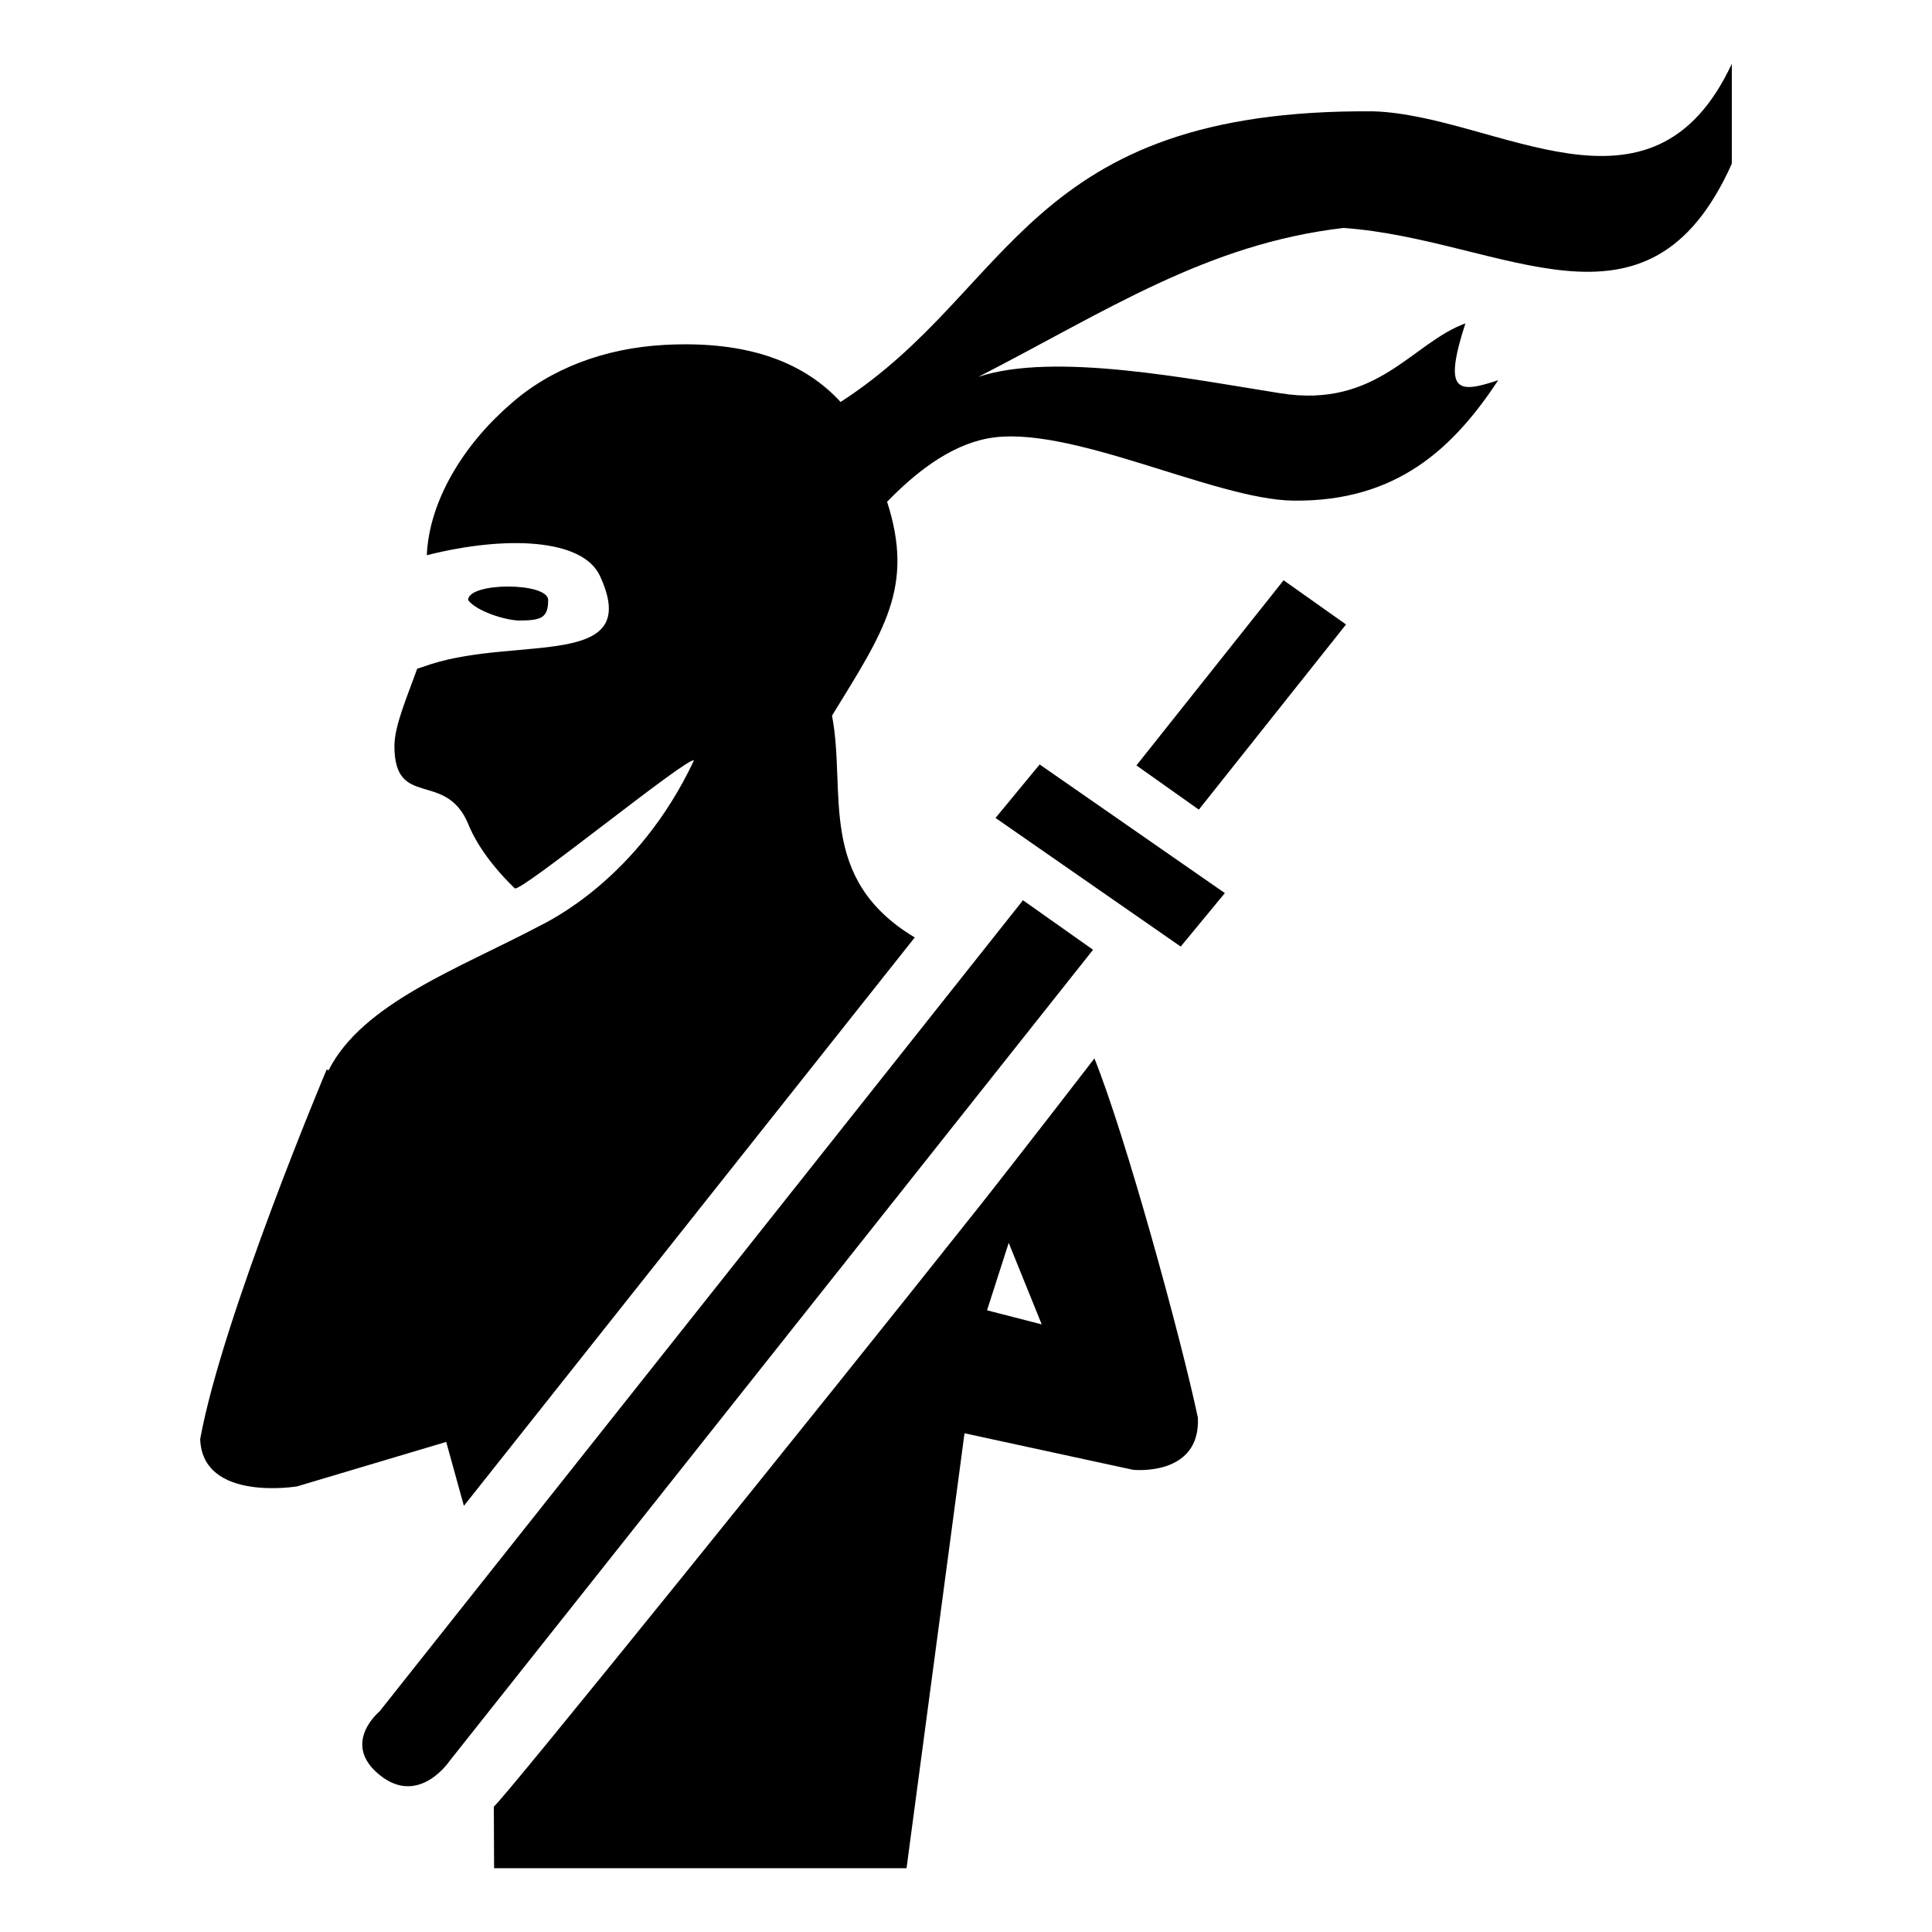
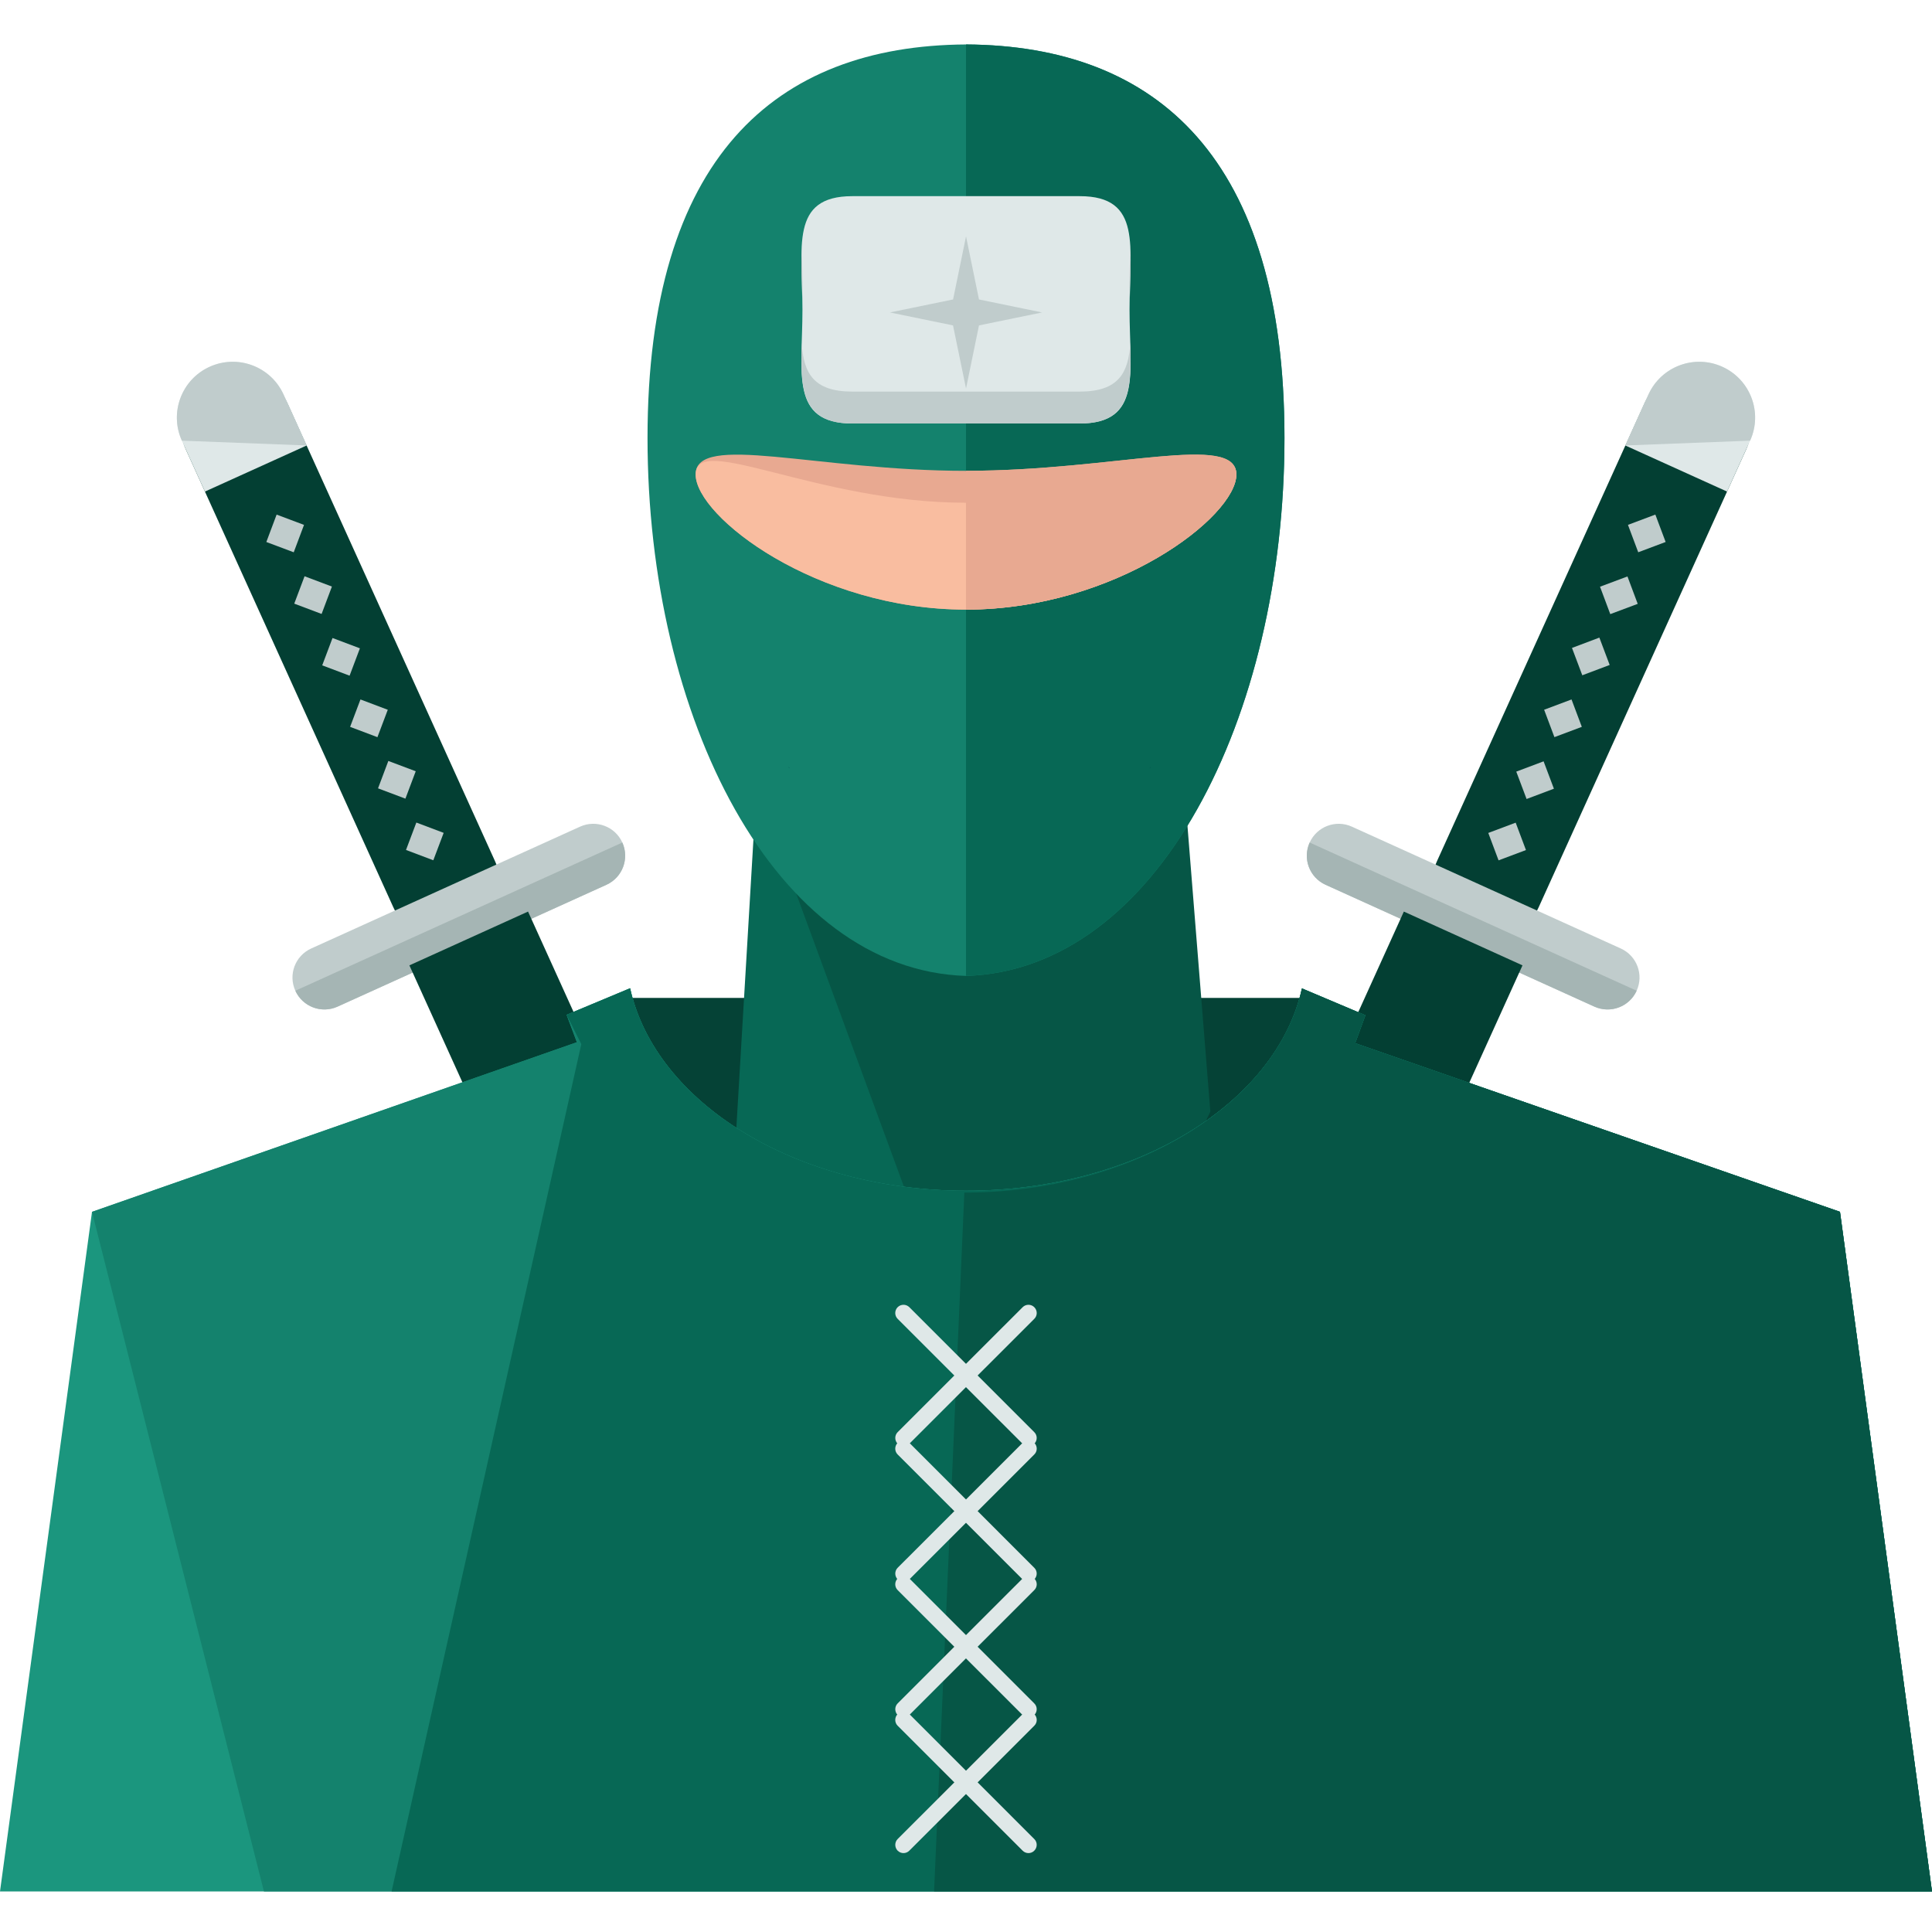
- <svg xmlns="http://www.w3.org/2000/svg" width="800px" height="800px" viewBox="0 0 512 512">
-   <path fill="#000000" d="M458.949 16.902c-21.23 45.511-62.196 13.713-94.89 12.604-92.464-.8-95.254 47.352-141.296 77.017-9.189-10.02-23.774-16.38-46.738-15.117-15.928.876-30.343 6.34-40.974 15.895-12.34 10.738-21.335 25.549-21.942 39.84 21.03-5.316 41.304-4.385 45.871 5.46 11.508 24.813-21.37 15.961-44.745 23.397-1.248.396-2.472.81-3.684 1.225-2.757 7.733-6.024 15.131-6.024 20.482 0 16.945 13.686 6.16 19.648 20.88.85 2.099 3.778 8.625 12.238 16.833 1.367 1.328 46-35.114 47.487-33.9-14.835 31.6-38.787 42.74-41.127 43.975-21.237 11.202-46.726 20.42-55.691 38.13l-.522-.168s-27.58 65.425-33.509 97.908c.575 16.747 25.672 12.545 25.672 12.545l39.527-11.785 4.686 16.94 119.482-150.627c-26.122-15.67-18.045-38.588-21.927-58.778 13.787-22.475 21.9-34.062 14.597-56.68 7.122-7.318 16.216-14.785 26.61-16.779 21.267-4.08 60.016 16.198 80.997 16.47 27.78.362 42.716-14.296 54.352-31.905-10.666 3.502-14.712 3.5-8.703-15.065-14.177 5.175-23.315 22.6-48.998 18.526-23.87-3.787-60.077-11.021-80.065-4.354 33.926-17.423 60.548-35.253 96.777-39.463 42.453 3.026 80.56 32.916 102.89-17.031zM340.169 153.78l-39.003 49.065 16.54 11.713 39.008-49.067zm-205.509 1.657c-5.303 0-10.607 1.195-10.607 3.584 2.163 2.943 9.788 5.337 13.459 5.42 5.858 0 7.755-.644 7.755-5.42 0-2.389-5.304-3.584-10.607-3.584zm140.864 47.156l-11.702 14.172L312.9 250.85l11.701-14.172zm-4.423 35.984L100.574 453.551s-10.247 8.425-.05 16.773c10.47 8.57 18.622-3.654 18.622-3.654L289.67 251.695zm18.932 41.914s-20.687 26.845-31.22 40.12c-42.147 53.119-125.718 156.698-127.942 158.156l.068 16.332H240.24l15.365-115.264 44.661 9.677s17.915 1.914 17.186-13.823c-4.626-21.768-19.228-74.864-27.42-95.198zm-22.714 48.874l8.746 21.61-14.493-3.73z" />
+ <svg xmlns="http://www.w3.org/2000/svg" version="1.1" id="Layer_1" viewBox="0 0 484.336 484.336" xml:space="preserve">
+   <path style="fill:#033F33;" d="M124.064,215.816c3.2,7.048,0.072,15.336-6.976,18.528l0,0c-7.04,3.192-15.328,0.072-18.52-6.976  L46.56,112.608c-3.192-7.04-0.08-15.336,6.968-18.528l0,0c7.048-3.184,15.336-0.072,18.52,6.976L124.064,215.816z" />
+   <path style="fill:#DFE8E8;" d="M52.56,91.952c-7.04,3.192-10.16,11.488-6.968,18.528l5.784,12.752l25.496-11.552l-5.768-12.752  C67.904,91.88,59.616,88.76,52.56,91.952z" />
+   <g>
+     <path style="fill:#C0CCCC;" d="M76.864,111.672L71.096,98.92c-3.192-7.048-11.488-10.168-18.536-6.976   c-7.04,3.192-10.16,11.488-6.968,18.528" />
+     <rect x="67.825" y="130.062" transform="matrix(-0.3515 0.9362 -0.9362 -0.3515 221.8192 113.8037)" style="fill:#C0CCCC;" width="7.336" height="7.336" />
+     <rect x="74.813" y="145.524" transform="matrix(-0.3524 0.9358 -0.9358 -0.3524 245.7547 128.3178)" style="fill:#C0CCCC;" width="7.336" height="7.328" />
+     <rect x="81.836" y="160.997" transform="matrix(-0.3528 0.9357 -0.9357 -0.3528 269.7415 142.7556)" style="fill:#C0CCCC;" width="7.328" height="7.336" />
+     <rect x="88.818" y="176.416" transform="matrix(-0.3533 0.9355 -0.9355 -0.3533 293.6292 157.1716)" style="fill:#C0CCCC;" width="7.344" height="7.32" />
+     <rect x="95.816" y="191.823" transform="matrix(-0.3524 0.9358 -0.9358 -0.3524 317.4922 171.2838)" style="fill:#C0CCCC;" width="7.336" height="7.336" />
+     <rect x="102.827" y="207.274" transform="matrix(-0.3533 0.9355 -0.9355 -0.3533 341.4567 185.8267)" style="fill:#C0CCCC;" width="7.344" height="7.32" />
+     <path style="fill:#C0CCCC;" d="M156.016,211.216c1.816,4.032,0.032,8.768-3.984,10.592l-67.408,30.544   c-4.016,1.824-8.76,0.04-10.584-3.984l0,0c-1.832-4.032-0.048-8.768,3.984-10.592l67.4-30.544   C149.456,205.408,154.192,207.192,156.016,211.216L156.016,211.216z" />
+   </g>
+   <path style="fill:#A5B5B4;" d="M156.016,211.216L156.016,211.216c1.816,4.032,0.032,8.768-3.984,10.592l-67.408,30.544  c-4.016,1.824-8.76,0.04-10.584-3.984l0,0" />
+   <g>
+     <rect x="117.149" y="231.82" transform="matrix(-0.9108 0.4129 -0.4129 -0.9108 366.7305 461.7407)" style="fill:#033F33;" width="32.657" height="77.346" />
+     <path style="fill:#033F33;" d="M360.272,215.816c-3.192,7.048-0.08,15.336,6.976,18.528l0,0c7.04,3.192,15.328,0.072,18.52-6.976   L437.776,112.6c3.192-7.04,0.08-15.336-6.968-18.528l0,0c-7.048-3.184-15.344-0.072-18.52,6.976L360.272,215.816z" />
+   </g>
+   <path style="fill:#DFE8E8;" d="M431.776,91.952c7.04,3.192,10.168,11.488,6.96,18.528l-5.776,12.752l-25.504-11.552l5.776-12.752  C416.432,91.88,424.72,88.76,431.776,91.952z" />
+   <g>
+     <path style="fill:#C0CCCC;" d="M407.464,111.672l5.776-12.752c3.192-7.048,11.488-10.168,18.536-6.976   c7.04,3.192,10.168,11.488,6.96,18.528" />
+     <rect x="409.169" y="130.052" transform="matrix(0.3515 0.9362 -0.9362 0.3515 392.9139 -299.776)" style="fill:#C0CCCC;" width="7.336" height="7.336" />
+     <rect x="402.184" y="145.546" transform="matrix(0.3505 0.9366 -0.9366 0.3505 403.3428 -283.189)" style="fill:#C0CCCC;" width="7.336" height="7.344" />
+     <rect x="395.144" y="160.895" transform="matrix(0.3528 0.9357 -0.9357 0.3528 412.0898 -266.6585)" style="fill:#C0CCCC;" width="7.328" height="7.336" />
+     <rect x="388.157" y="176.398" transform="matrix(0.3515 0.9362 -0.9362 0.3515 422.6757 -250.0489)" style="fill:#C0CCCC;" width="7.336" height="7.336" />
+     <rect x="381.164" y="191.941" transform="matrix(0.3524 0.9358 -0.9358 0.3524 432.2622 -233.4746)" style="fill:#C0CCCC;" width="7.336" height="7.32" />
+     <rect x="374.155" y="207.285" transform="matrix(0.3515 0.9362 -0.9362 0.3515 442.5111 -216.91)" style="fill:#C0CCCC;" width="7.336" height="7.336" />
+     <path style="fill:#C0CCCC;" d="M328.32,211.216c-1.832,4.032-0.032,8.768,3.984,10.592l67.392,30.544   c4.04,1.824,8.776,0.04,10.6-3.984l0,0c1.832-4.032,0.048-8.768-3.984-10.592l-67.416-30.544   C334.88,205.408,330.144,207.192,328.32,211.216L328.32,211.216z" />
+   </g>
+   <path style="fill:#A5B5B4;" d="M328.32,211.216L328.32,211.216c-1.832,4.032-0.032,8.768,3.984,10.592l67.392,30.544  c4.04,1.824,8.776,0.04,10.6-3.984l0,0" />
+   <rect x="334.505" y="231.808" transform="matrix(0.9108 0.4129 -0.4129 0.9108 142.9789 -120.7242)" style="fill:#033F33;" width="32.657" height="77.338" />
+   <rect x="154.168" y="250.168" style="fill:#054236;" width="176" height="176" />
+   <polygon style="fill:#076855;" points="303.408,314.168 182.736,314.168 190.792,178.168 295.368,178.168 " />
+   <polygon style="fill:#065646;" points="303.424,278.696 255.616,376.432 182.752,178.168 295.376,178.168 " />
+   <path style="fill:#14826D;" d="M322.008,109.792c0-70.032-31.84-98.368-79.84-98.648v-0.032v0.016v-0.016v0.032  c-48,0.28-79.84,28.616-79.84,98.648s31.84,133.352,79.84,134.864v0.144c0,0,0-0.064,0-0.072c0,0.008,0,0.072,0,0.072v-0.144  C290.168,243.144,322.008,179.824,322.008,109.792z" />
+   <path style="fill:#076855;" d="M242.168,242.168v2.624c0,0,0-0.064,0-0.072c0,0.008,0,0.072,0,0.072v-0.144  c48-1.504,79.84-64.832,79.84-134.856s-31.84-98.368-79.84-98.648v-0.032v0.016v-0.016v-0.944" />
+   <g>
+     <path style="fill:#00233F;" d="M197.976,192.616c-0.2-0.224-0.312-0.376-0.312-0.376S197.736,192.456,197.976,192.616z" />
+     <path style="fill:#00233F;" d="M288.192,192.616c0.2-0.224,0.312-0.376,0.312-0.376S288.424,192.456,288.192,192.616z" />
+   </g>
+   <g>
+     <circle style="fill:#65C7EA;" cx="158.504" cy="292.968" r="5" />
+     <circle style="fill:#65C7EA;" cx="169.504" cy="323.288" r="5" />
+     <circle style="fill:#65C7EA;" cx="180.504" cy="353.592" r="5" />
+     <circle style="fill:#65C7EA;" cx="191.504" cy="383.92" r="5" />
+     <circle style="fill:#65C7EA;" cx="202.488" cy="414.248" r="5" />
+     <circle style="fill:#65C7EA;" cx="213.504" cy="444.568" r="5" />
+   </g>
+   <g>
+     <circle style="fill:#1982BC;" cx="325.848" cy="292.968" r="5" />
+     <circle style="fill:#1982BC;" cx="314.808" cy="323.288" r="5" />
+     <circle style="fill:#1982BC;" cx="303.832" cy="353.592" r="5" />
+     <circle style="fill:#1982BC;" cx="292.808" cy="383.92" r="5" />
+     <circle style="fill:#1982BC;" cx="281.832" cy="414.248" r="5" />
+     <circle style="fill:#1982BC;" cx="270.832" cy="444.568" r="5" />
+   </g>
+   <path style="fill:#1B967E;" d="M461.272,303.792L339.72,261.52l2.568-7.008l-15.896-6.72c-6.344,28.728-41.584,50.712-84.216,50.712  c-42.648,0-77.872-22.032-84.208-50.76l-15.92,6.656l2.576,6.88L23.064,303.8L0,474.168h30.736h156.736H235h14.328h49.736h154.528  h30.736L461.272,303.792z" />
+   <path style="fill:#14826D;" d="M66.168,474.168h121.304H235h14.328h49.736h154.528h30.736l-23.064-170.376L339.712,261.52  l2.568-7.008l-15.896-6.72c-6.344,28.728-41.584,50.712-84.216,50.712c-42.648,0-77.872-22.032-84.208-50.76l-15.92,6.656  l2.576,6.88L23.064,303.8" />
+   <path style="fill:#076855;" d="M98.168,474.168h89.304H235h14.328h49.736h154.528h30.736l-23.064-170.376L339.712,261.52  l2.568-7.008l-15.896-6.72c-6.344,28.728-41.584,50.712-84.216,50.712c-42.648,0-77.872-22.032-84.208-50.76l-15.92,6.656  l3.688,7.36" />
+   <path style="fill:#065646;" d="M234.168,474.168h15.168h49.736H453.6h30.736l-23.064-170.376L339.72,261.52l2.568-7.008  l-15.896-6.72c-6.344,28.728-42,51.176-84.64,51.176" />
+   <path style="fill:#E8A991;" d="M309.944,118.944c0,10.616-30.344,33.88-67.784,33.88c-37.424,0-67.768-23.264-67.768-33.88  c0-10.624,30.344-0.912,67.768-0.912C279.6,118.024,309.944,108.32,309.944,118.944z" />
+   <path style="fill:#F9BDA0;" d="M309.944,118.944c0,10.616-30.344,33.88-67.784,33.88c-37.424,0-67.768-23.264-67.768-33.88  c0-10.624,30.344,7.088,67.768,7.088C279.6,126.024,309.944,108.32,309.944,118.944z" />
+   <path style="fill:#E8A991;" d="M242.16,118.024c37.44,0,67.784-9.712,67.784,0.912c0,10.616-30.344,33.88-67.784,33.88" />
+   <g>
+     <path style="fill:#DFE8E8;" d="M282.168,78.168c0,15.464-12.536,28-28,28h-24c-15.464,0-28-12.536-28-28l0,0   c0-15.464,12.536-28,28-28h24C269.632,50.168,282.168,62.704,282.168,78.168L282.168,78.168z" />
+     <path style="fill:#DFE8E8;" d="M283.168,77.672c0,15.744,3.24,28.496-12.496,28.496h-57c-15.728,0-12.504-12.76-12.504-28.496l0,0   c0-15.744-3.216-28.496,12.504-28.496h57C286.408,49.168,283.168,61.928,283.168,77.672L283.168,77.672z" />
+   </g>
+   <g>
+     <path style="fill:#C0CCCC;" d="M270.664,98.168h-57c-9.808,0-12.24-4.712-12.688-12.248c-0.344,11.56-0.064,20.248,12.696,20.248   h57c12.76,0,13.04-8.688,12.688-20.256C282.912,93.456,280.472,98.168,270.664,98.168z" />
+     <path style="fill:#C0CCCC;" d="M201.16,70.824c0-2.984-0.096-5.8-0.176-8.496c-0.208,3.576,0.008,7.768,0.12,12.248   C201.128,73.336,201.16,72.104,201.16,70.824z" />
+     <path style="fill:#C0CCCC;" d="M283.16,70.824c0,1.28,0.048,2.504,0.08,3.752c0.112-4.488,0.328-8.672,0.12-12.24   C283.272,65.024,283.16,67.84,283.16,70.824z" />
+     <polygon style="fill:#C0CCCC;" points="245.424,81.576 261.24,78.328 245.424,75.072 242.176,59.248 238.928,75.072    223.096,78.328 238.912,81.576 242.176,97.4  " />
+   </g>
+   <g>
+     <path style="fill:#DFE8E8;" d="M227.96,361.944c-0.8,0.816-2.104,0.816-2.92,0.008l0,0c-0.8-0.816-0.8-2.128,0-2.928l31.328-31.32   c0.8-0.808,2.12-0.808,2.92,0l0,0c0.816,0.816,0.816,2.12,0,2.92L227.96,361.944z" />
+     <path style="fill:#DFE8E8;" d="M256.36,361.944c0.816,0.816,2.12,0.816,2.92,0.008l0,0c0.816-0.816,0.816-2.128,0-2.928   l-31.312-31.32c-0.816-0.808-2.12-0.808-2.936,0l0,0c-0.8,0.816-0.8,2.12,0,2.92L256.36,361.944z" />
+     <path style="fill:#DFE8E8;" d="M227.96,395.944c-0.8,0.816-2.104,0.816-2.92,0.008l0,0c-0.8-0.816-0.8-2.128,0-2.928l31.328-31.32   c0.8-0.808,2.12-0.808,2.92,0l0,0c0.816,0.816,0.816,2.12,0,2.92L227.96,395.944z" />
+     <path style="fill:#DFE8E8;" d="M256.36,395.944c0.816,0.816,2.12,0.816,2.92,0.008l0,0c0.816-0.816,0.816-2.128,0-2.928   l-31.312-31.32c-0.816-0.808-2.12-0.808-2.936,0l0,0c-0.8,0.816-0.8,2.12,0,2.92L256.36,395.944z" />
+     <path style="fill:#DFE8E8;" d="M227.96,429.944c-0.8,0.816-2.104,0.816-2.92,0.008l0,0c-0.8-0.816-0.8-2.128,0-2.928l31.328-31.32   c0.8-0.808,2.12-0.808,2.92,0l0,0c0.816,0.816,0.816,2.12,0,2.92L227.96,429.944z" />
+     <path style="fill:#DFE8E8;" d="M256.36,429.944c0.816,0.816,2.12,0.816,2.92,0.008l0,0c0.816-0.816,0.816-2.128,0-2.928   l-31.312-31.32c-0.816-0.808-2.12-0.808-2.936,0l0,0c-0.8,0.816-0.8,2.12,0,2.92L256.36,429.944z" />
+     <path style="fill:#DFE8E8;" d="M227.96,463.944c-0.8,0.816-2.104,0.816-2.92,0.008l0,0c-0.8-0.816-0.8-2.128,0-2.928l31.328-31.32   c0.8-0.808,2.12-0.808,2.92,0l0,0c0.816,0.816,0.816,2.12,0,2.92L227.96,463.944z" />
+     <path style="fill:#DFE8E8;" d="M256.36,463.944c0.816,0.816,2.12,0.816,2.92,0.008l0,0c0.816-0.816,0.816-2.128,0-2.928   l-31.312-31.32c-0.816-0.808-2.12-0.808-2.936,0l0,0c-0.8,0.816-0.8,2.12,0,2.92L256.36,463.944z" />
+   </g>
</svg>
